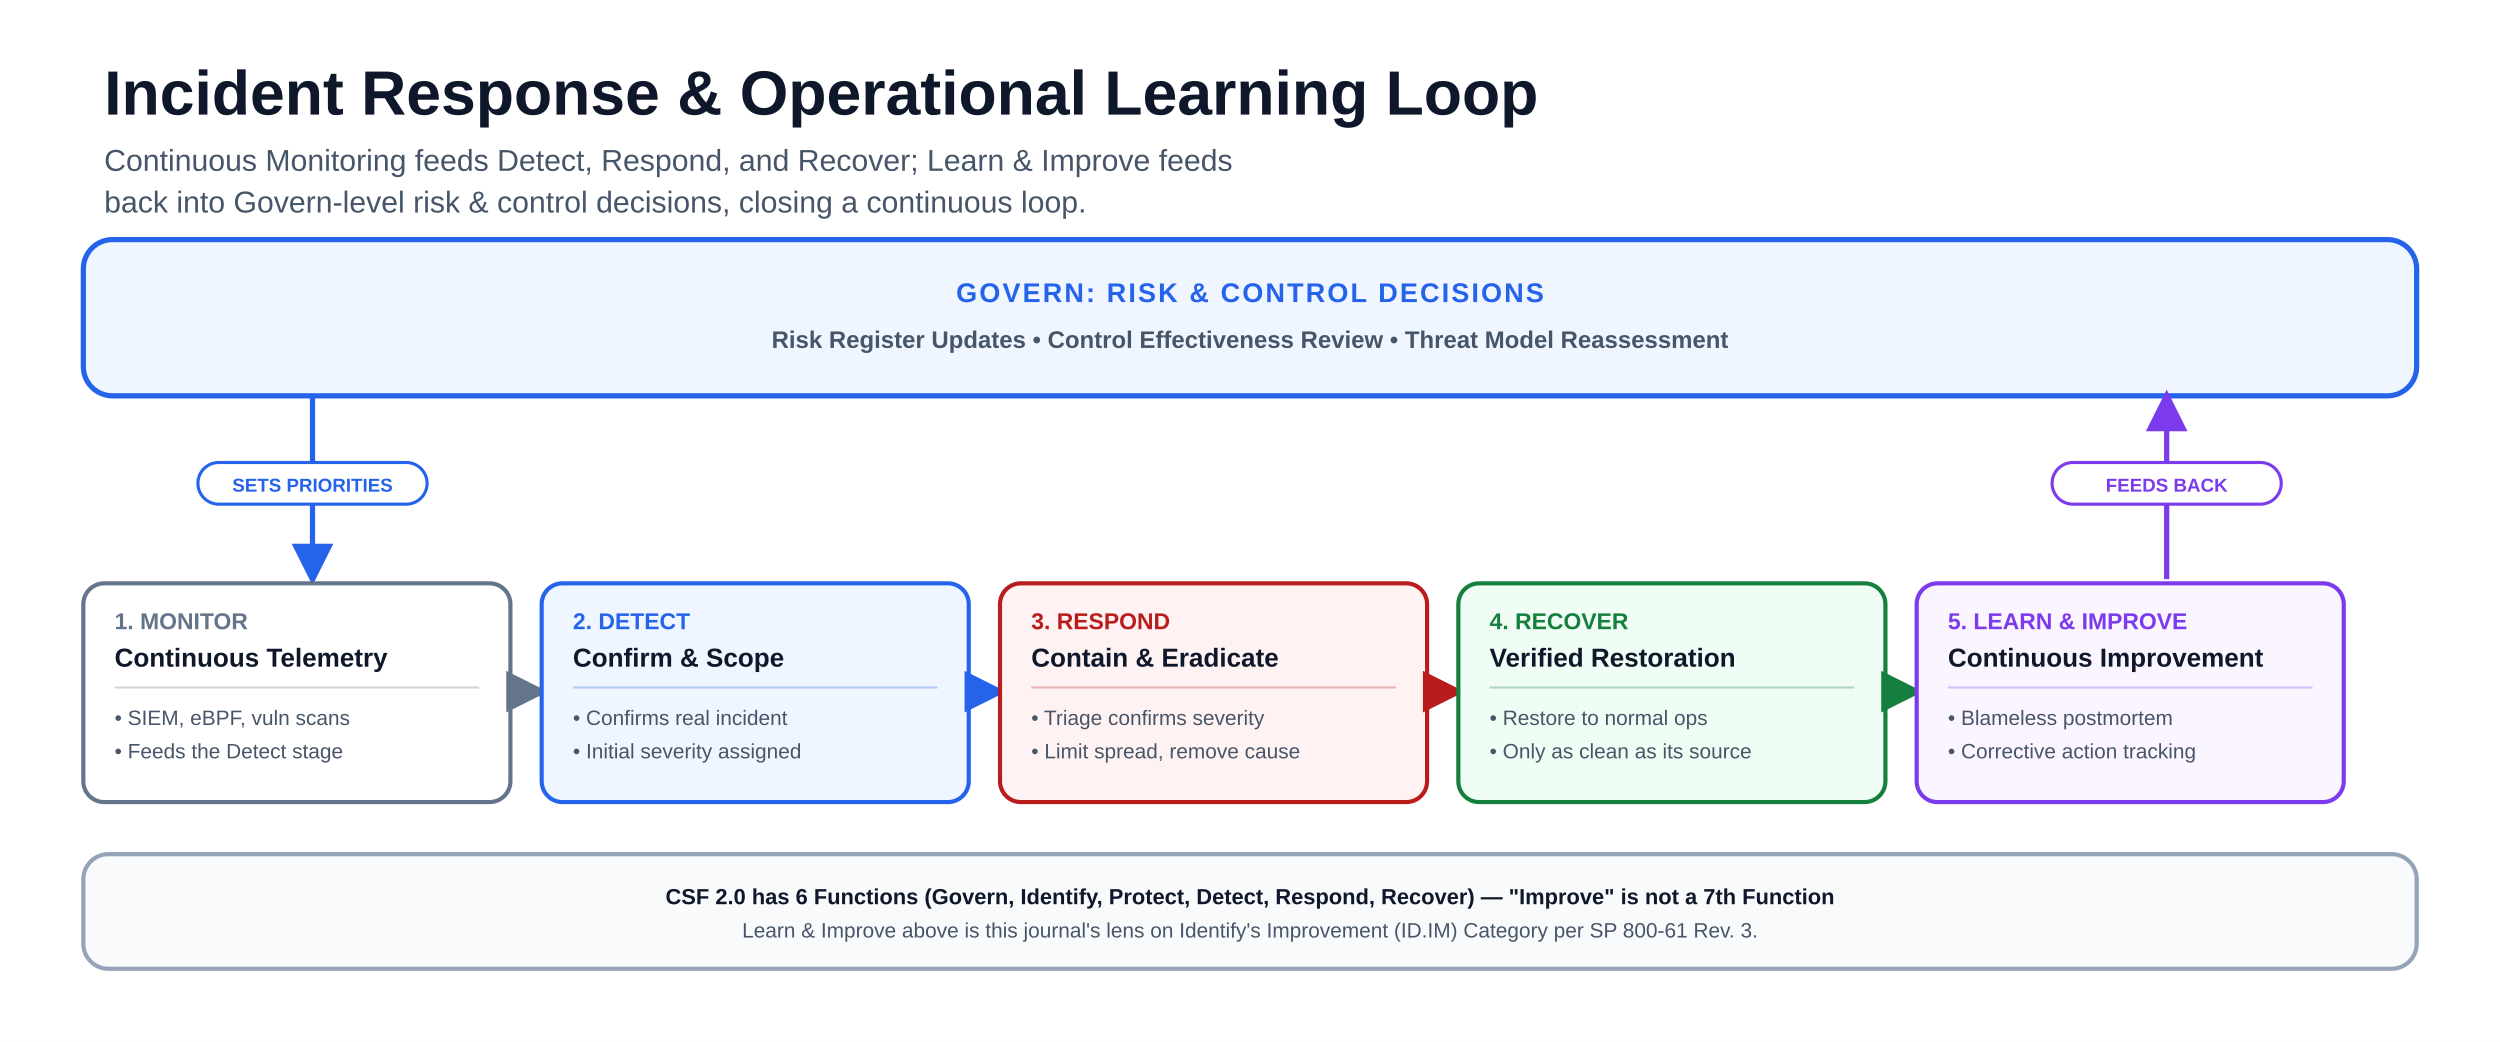
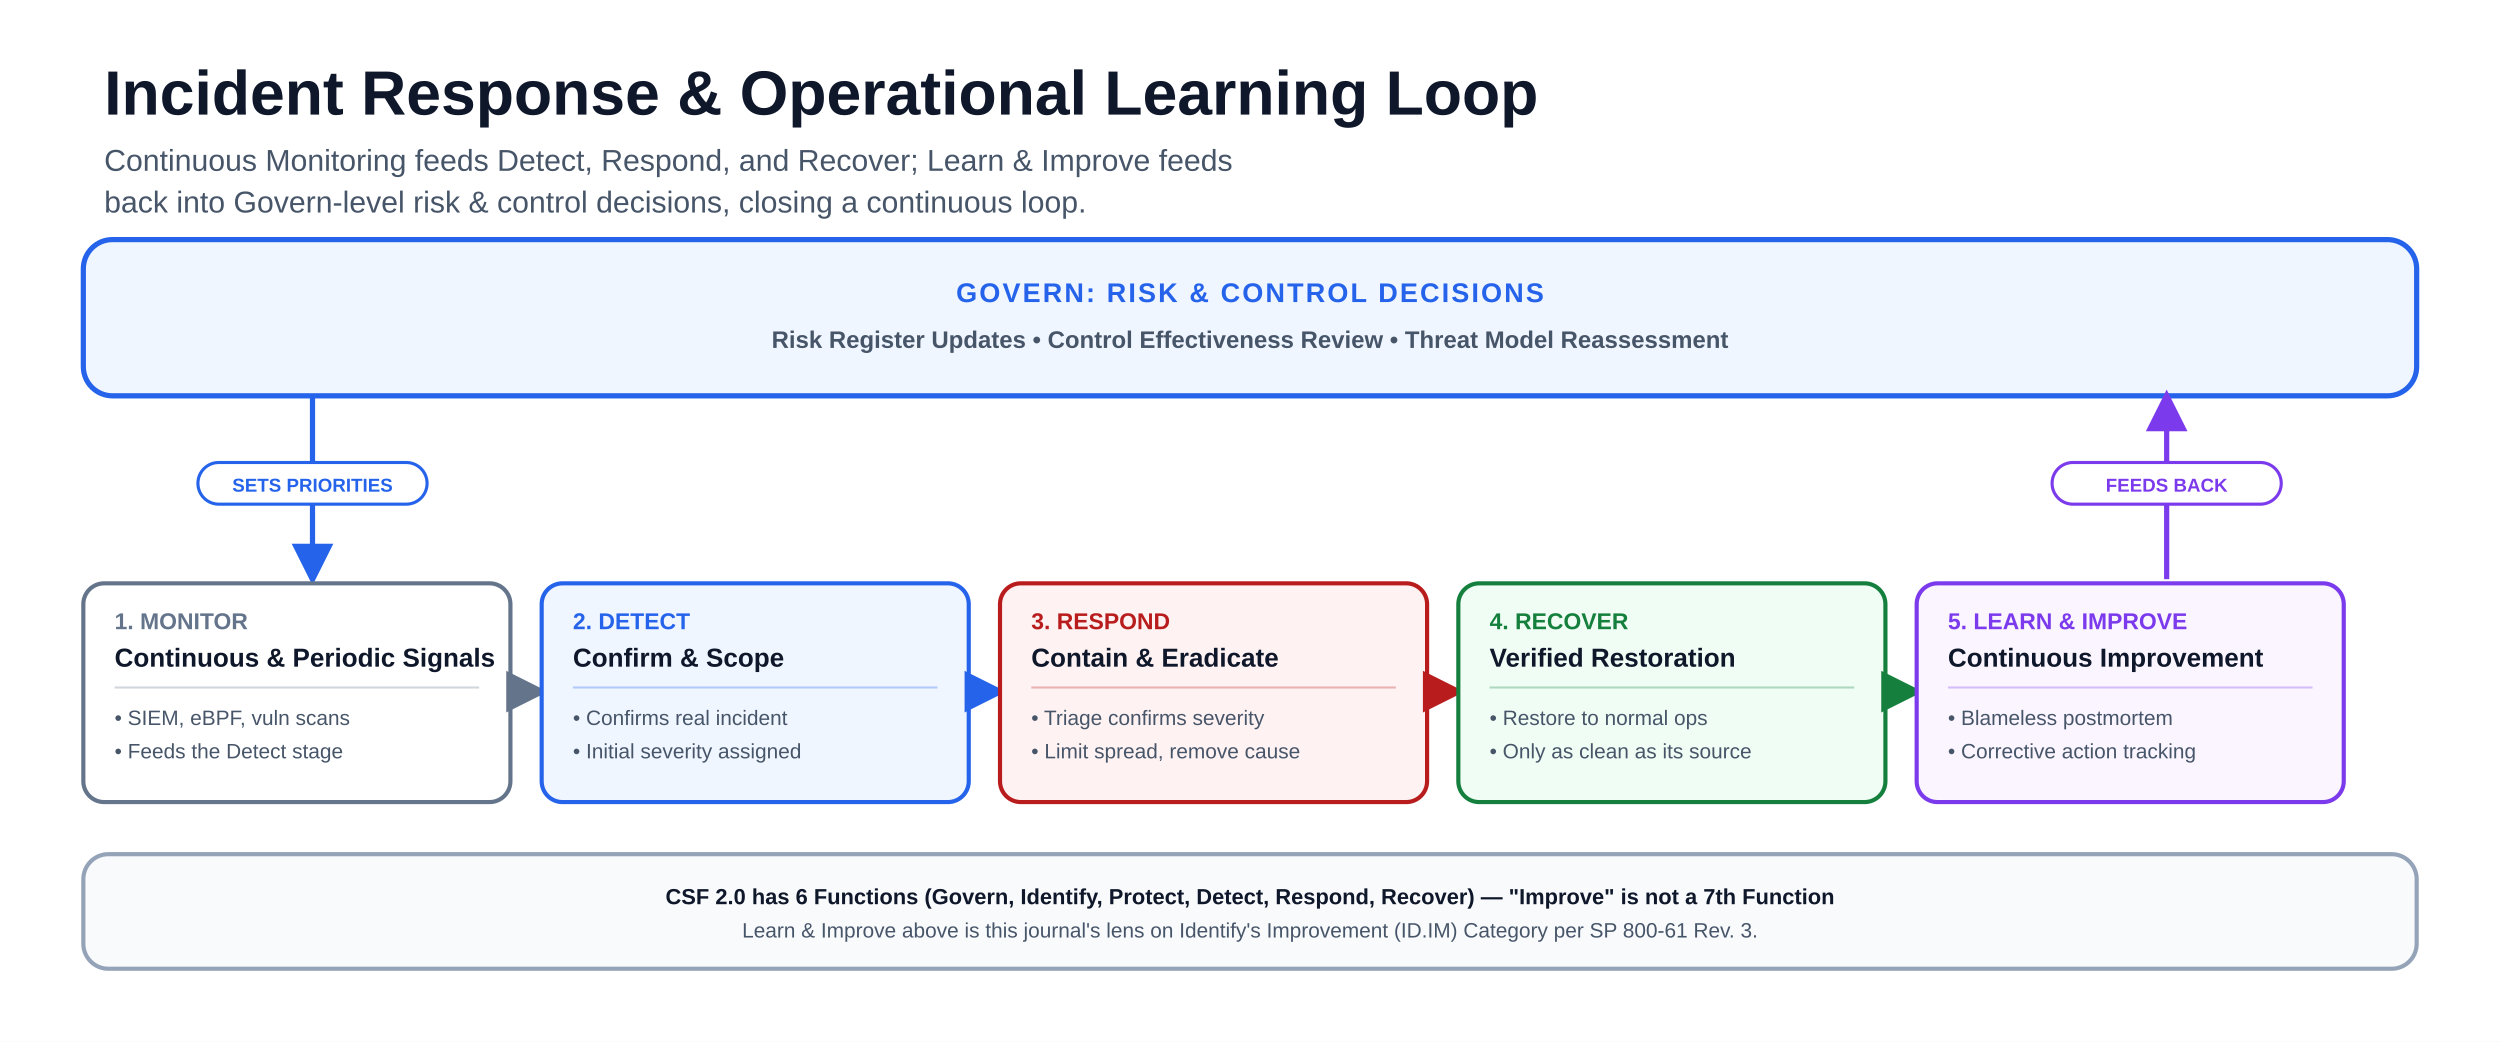
<svg xmlns="http://www.w3.org/2000/svg" viewBox="0 0 1200 500" font-family="-apple-system, BlinkMacSystemFont, 'Segoe UI', Arial, sans-serif" role="img" aria-labelledby="title description">
  <rect width="1200" height="500" fill="#ffffff" />
  <defs>
    <marker id="arrow-blue" viewBox="0 0 10 10" refX="8.5" refY="5" markerWidth="8" markerHeight="8" orient="auto">
      <path d="M0 0 L10 5 L0 10Z" fill="#2563eb" />
    </marker>
    <marker id="arrow-slate" viewBox="0 0 10 10" refX="8.5" refY="5" markerWidth="8" markerHeight="8" orient="auto">
      <path d="M0 0 L10 5 L0 10Z" fill="#64748b" />
    </marker>
    <marker id="arrow-red" viewBox="0 0 10 10" refX="8.5" refY="5" markerWidth="8" markerHeight="8" orient="auto">
      <path d="M0 0 L10 5 L0 10Z" fill="#b91c1c" />
    </marker>
    <marker id="arrow-green" viewBox="0 0 10 10" refX="8.5" refY="5" markerWidth="8" markerHeight="8" orient="auto">
      <path d="M0 0 L10 5 L0 10Z" fill="#15803d" />
    </marker>
    <marker id="arrow-violet" viewBox="0 0 10 10" refX="8.5" refY="5" markerWidth="8" markerHeight="8" orient="auto">
      <path d="M0 0 L10 5 L0 10Z" fill="#7c3aed" />
    </marker>
  </defs>
  <text x="50" y="55" font-size="30" font-weight="850" fill="#0f172a">Incident Response &amp; Operational Learning Loop</text>
  <text x="50" y="82" font-size="14.5" fill="#475569">Continuous Monitoring feeds Detect, Respond, and Recover; Learn &amp; Improve feeds</text>
  <text x="50" y="102" font-size="14.5" fill="#475569">back into Govern-level risk &amp; control decisions, closing a continuous loop.</text>
  <rect x="40" y="115" width="1120" height="75" rx="14" fill="#eff6ff" stroke="#2563eb" stroke-width="2.5" />
  <text x="600" y="145" text-anchor="middle" font-size="13" font-weight="900" letter-spacing="1" fill="#2563eb">GOVERN: RISK &amp; CONTROL DECISIONS</text>
  <text x="600" y="167" text-anchor="middle" font-size="11.5" font-weight="600" fill="#475569">Risk Register Updates • Control Effectiveness Review • Threat Model Reassessment</text>
  <path d="M 150 190 L 150 278" fill="none" stroke="#2563eb" stroke-width="2.5" marker-end="url(#arrow-blue)" />
  <rect x="95" y="222" width="110" height="20" rx="10" fill="#ffffff" stroke="#2563eb" stroke-width="1.5" />
  <text x="150" y="236" text-anchor="middle" font-size="9" font-weight="900" fill="#2563eb">SETS PRIORITIES</text>
  <path d="M 1040 278 L 1040 190" fill="none" stroke="#7c3aed" stroke-width="2.5" marker-end="url(#arrow-violet)" />
  <rect x="985" y="222" width="110" height="20" rx="10" fill="#ffffff" stroke="#7c3aed" stroke-width="1.5" />
  <text x="1040" y="236" text-anchor="middle" font-size="9" font-weight="900" fill="#7c3aed">FEEDS BACK</text>
  <rect x="40" y="280" width="205" height="105" rx="10" fill="#ffffff" stroke="#64748b" stroke-width="2" />
  <text x="55" y="302" font-size="11" font-weight="900" fill="#64748b">1. MONITOR</text>
-   <text x="55" y="320" font-size="12.5" font-weight="800" fill="#0f172a">Continuous Telemetry</text>
+   <text x="55" y="320" font-size="12.5" font-weight="800" fill="#0f172a">Continuous &amp; Periodic Signals</text>
  <line x1="55" y1="330" x2="230" y2="330" stroke="#64748b" stroke-opacity="0.3" stroke-width="1" />
  <text x="55" y="348" font-size="10" font-weight="500" fill="#475569">• SIEM, eBPF, vuln scans</text>
  <text x="55" y="364" font-size="10" font-weight="500" fill="#475569">• Feeds the Detect stage</text>
  <path d="M 245 332 L 260 332" fill="none" stroke="#64748b" stroke-width="2.5" marker-end="url(#arrow-slate)" />
  <rect x="260" y="280" width="205" height="105" rx="10" fill="#eff6ff" stroke="#2563eb" stroke-width="2" />
  <text x="275" y="302" font-size="11" font-weight="900" fill="#2563eb">2. DETECT</text>
  <text x="275" y="320" font-size="12.5" font-weight="800" fill="#0f172a">Confirm &amp; Scope</text>
  <line x1="275" y1="330" x2="450" y2="330" stroke="#2563eb" stroke-opacity="0.3" stroke-width="1" />
  <text x="275" y="348" font-size="10" font-weight="500" fill="#475569">• Confirms real incident</text>
  <text x="275" y="364" font-size="10" font-weight="500" fill="#475569">• Initial severity assigned</text>
  <path d="M 465 332 L 480 332" fill="none" stroke="#2563eb" stroke-width="2.5" marker-end="url(#arrow-blue)" />
  <rect x="480" y="280" width="205" height="105" rx="10" fill="#fef2f2" stroke="#b91c1c" stroke-width="2" />
  <text x="495" y="302" font-size="11" font-weight="900" fill="#b91c1c">3. RESPOND</text>
  <text x="495" y="320" font-size="12.5" font-weight="800" fill="#0f172a">Contain &amp; Eradicate</text>
  <line x1="495" y1="330" x2="670" y2="330" stroke="#b91c1c" stroke-opacity="0.3" stroke-width="1" />
  <text x="495" y="348" font-size="10" font-weight="500" fill="#475569">• Triage confirms severity</text>
  <text x="495" y="364" font-size="10" font-weight="500" fill="#475569">• Limit spread, remove cause</text>
  <path d="M 685 332 L 700 332" fill="none" stroke="#b91c1c" stroke-width="2.5" marker-end="url(#arrow-red)" />
  <rect x="700" y="280" width="205" height="105" rx="10" fill="#f0fdf4" stroke="#15803d" stroke-width="2" />
  <text x="715" y="302" font-size="11" font-weight="900" fill="#15803d">4. RECOVER</text>
  <text x="715" y="320" font-size="12.5" font-weight="800" fill="#0f172a">Verified Restoration</text>
  <line x1="715" y1="330" x2="890" y2="330" stroke="#15803d" stroke-opacity="0.3" stroke-width="1" />
  <text x="715" y="348" font-size="10" font-weight="500" fill="#475569">• Restore to normal ops</text>
  <text x="715" y="364" font-size="10" font-weight="500" fill="#475569">• Only as clean as its source</text>
  <path d="M 905 332 L 920 332" fill="none" stroke="#15803d" stroke-width="2.5" marker-end="url(#arrow-green)" />
  <rect x="920" y="280" width="205" height="105" rx="10" fill="#faf5ff" stroke="#7c3aed" stroke-width="2" />
  <text x="935" y="302" font-size="11" font-weight="900" fill="#7c3aed">5. LEARN &amp; IMPROVE</text>
  <text x="935" y="320" font-size="12.5" font-weight="800" fill="#0f172a">Continuous Improvement</text>
  <line x1="935" y1="330" x2="1110" y2="330" stroke="#7c3aed" stroke-opacity="0.3" stroke-width="1" />
  <text x="935" y="348" font-size="10" font-weight="500" fill="#475569">• Blameless postmortem</text>
  <text x="935" y="364" font-size="10" font-weight="500" fill="#475569">• Corrective action tracking</text>
  <rect x="40" y="410" width="1120" height="55" rx="12" fill="#f8fafc" stroke="#94a3b8" stroke-width="2" />
  <text x="600" y="434" text-anchor="middle" font-size="10.5" font-weight="700" fill="#0f172a">CSF 2.0 has 6 Functions (Govern, Identify, Protect, Detect, Respond, Recover) — "Improve" is not a 7th Function</text>
  <text x="600" y="450" text-anchor="middle" font-size="10" font-weight="500" fill="#475569">Learn &amp; Improve above is this journal's lens on Identify's Improvement (ID.IM) Category per SP 800-61 Rev. 3.</text>
</svg>
